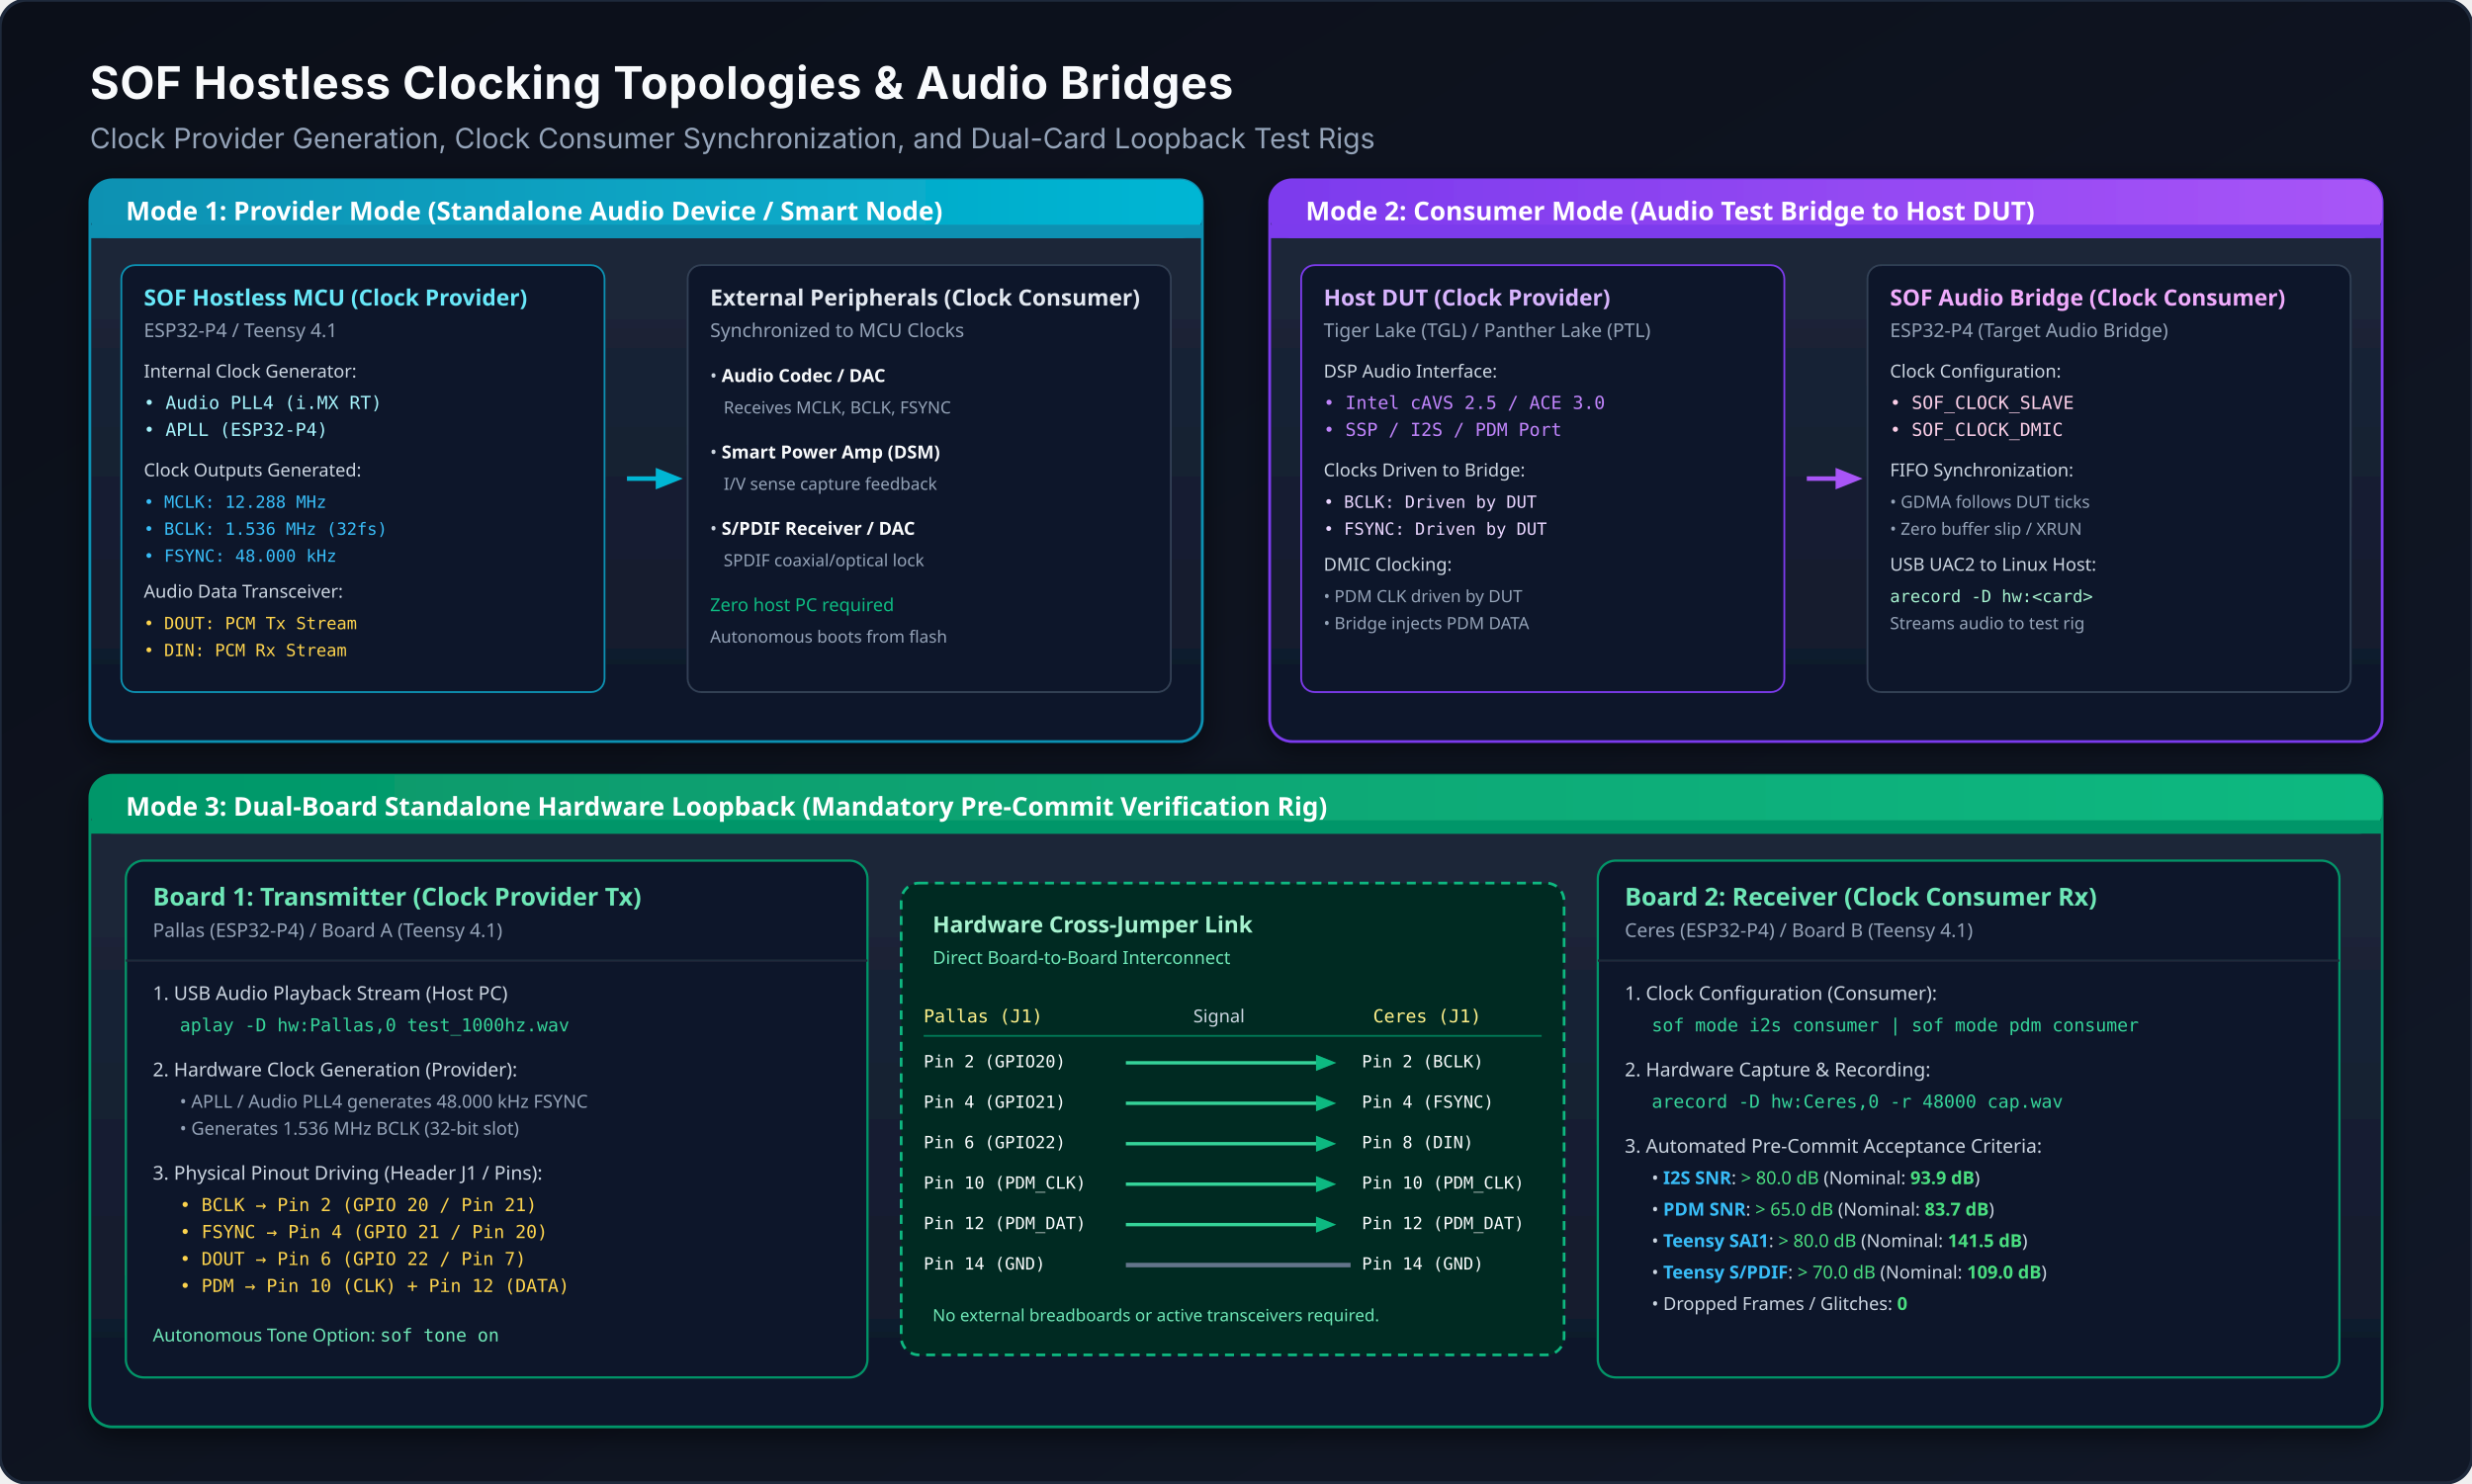
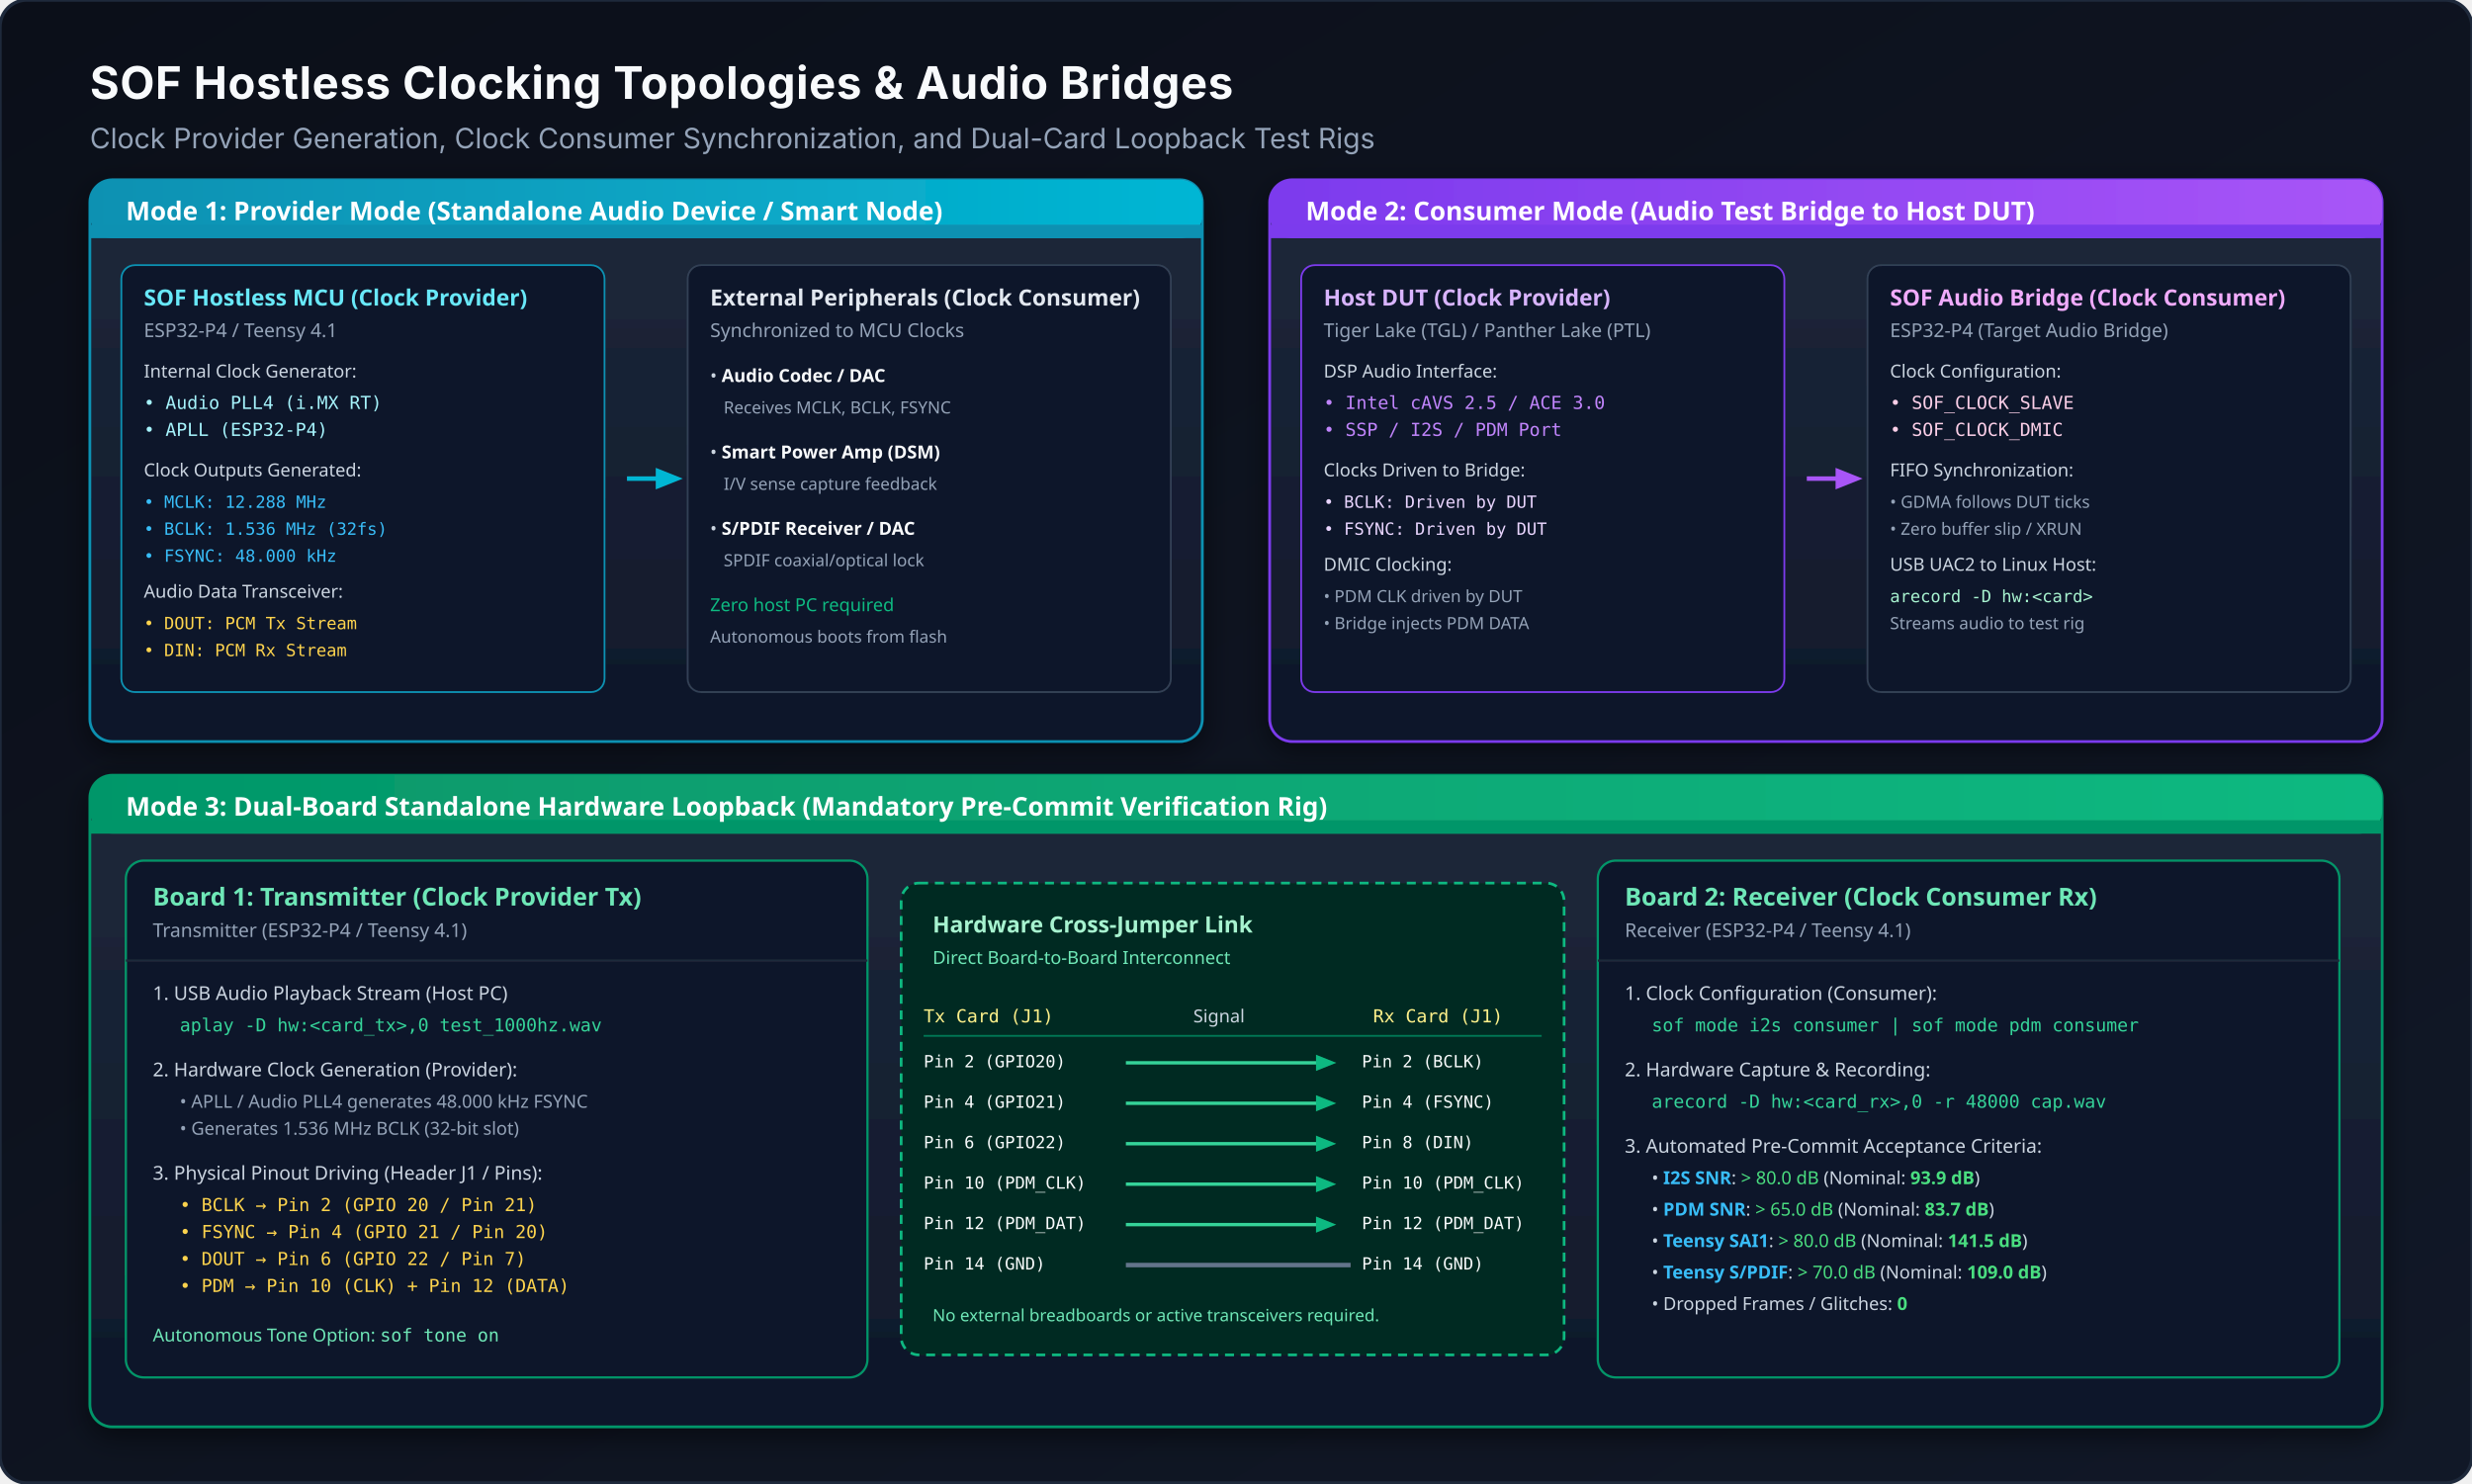
<svg xmlns="http://www.w3.org/2000/svg" viewBox="0 0 1100 660" width="100%" height="100%">
  <defs>
    <linearGradient id="bg-grad-hlclk" x1="0%" y1="0%" x2="100%" y2="100%">
      <stop offset="0%" stop-color="#0b0f19" />
      <stop offset="100%" stop-color="#111827" />
    </linearGradient>
    <linearGradient id="card-grad-hlc" x1="0%" y1="0%" x2="0%" y2="100%">
      <stop offset="0%" stop-color="#1e293b" />
      <stop offset="100%" stop-color="#0f172a" />
    </linearGradient>
    <linearGradient id="hdr-cyan-hlc" x1="0%" y1="0%" x2="100%" y2="0%">
      <stop offset="0%" stop-color="#0891b2" />
      <stop offset="100%" stop-color="#06b6d4" />
    </linearGradient>
    <linearGradient id="hdr-purple-hlc" x1="0%" y1="0%" x2="100%" y2="0%">
      <stop offset="0%" stop-color="#7c3aed" />
      <stop offset="100%" stop-color="#a855f7" />
    </linearGradient>
    <linearGradient id="hdr-emerald-hlc" x1="0%" y1="0%" x2="100%" y2="0%">
      <stop offset="0%" stop-color="#059669" />
      <stop offset="100%" stop-color="#10b981" />
    </linearGradient>
    <marker id="arr-cyan-hlc" viewBox="0 0 10 10" refX="6" refY="5" markerWidth="6" markerHeight="6" orient="auto-start-reverse">
      <path d="M 0 1 L 10 5 L 0 9 z" fill="#06b6d4" />
    </marker>
    <marker id="arr-purple-hlc" viewBox="0 0 10 10" refX="6" refY="5" markerWidth="6" markerHeight="6" orient="auto-start-reverse">
      <path d="M 0 1 L 10 5 L 0 9 z" fill="#a855f7" />
    </marker>
    <marker id="arr-emerald-hlc" viewBox="0 0 10 10" refX="6" refY="5" markerWidth="6" markerHeight="6" orient="auto-start-reverse">
      <path d="M 0 1 L 10 5 L 0 9 z" fill="#10b981" />
    </marker>
    <marker id="arr-amber-hlc" viewBox="0 0 10 10" refX="6" refY="5" markerWidth="6" markerHeight="6" orient="auto-start-reverse">
      <path d="M 0 1 L 10 5 L 0 9 z" fill="#f59e0b" />
    </marker>
    <filter id="shadow-hlc" x="-5%" y="-5%" width="110%" height="115%">
      <feDropShadow dx="0" dy="4" stdDeviation="6" flood-color="#000" flood-opacity="0.5" />
    </filter>
  </defs>
  <rect width="1100" height="660" rx="12" fill="url(#bg-grad-hlclk)" stroke="#1e293b" stroke-width="1.5" />
  <g transform="translate(40, 22)">
    <text x="0" y="22" font-family="system-ui, -apple-system, sans-serif" font-size="20" font-weight="700" fill="#f8fafc" letter-spacing="0.3">
      SOF Hostless Clocking Topologies &amp; Audio Bridges
    </text>
    <text x="0" y="44" font-family="system-ui, -apple-system, sans-serif" font-size="12.5" fill="#94a3b8">
      Clock Provider Generation, Clock Consumer Synchronization, and Dual-Card Loopback Test Rigs
    </text>
  </g>
  <g transform="translate(40, 80)" filter="url(#shadow-hlc)">
    <rect width="495" height="250" rx="10" fill="url(#card-grad-hlc)" stroke="#0891b2" stroke-width="1.2" />
    <rect width="495" height="26" rx="10" fill="url(#hdr-cyan-hlc)" />
    <rect y="20" width="495" height="6" fill="#0891b2" />
    <text x="16" y="18" font-family="system-ui, sans-serif" font-size="11.5" font-weight="700" fill="#ffffff">
      Mode 1: Provider Mode (Standalone Audio Device / Smart Node)
    </text>
    <g transform="translate(14, 38)">
      <g transform="translate(0, 0)">
        <rect width="215" height="190" rx="6" fill="#0f172a" stroke="#0891b2" stroke-width="0.8" />
        <text x="10" y="18" font-family="system-ui, sans-serif" font-size="10" font-weight="700" fill="#67e8f9">SOF Hostless MCU (Clock Provider)</text>
        <text x="10" y="32" font-family="system-ui, sans-serif" font-size="8.5" fill="#94a3b8">ESP32-P4 / Teensy 4.1</text>
        <text x="10" y="50" font-family="system-ui, sans-serif" font-size="8" fill="#cbd5e1">Internal Clock Generator:</text>
        <text x="10" y="64" font-family="monospace" font-size="8" fill="#a5f3fc">• Audio PLL4 (i.MX RT)</text>
        <text x="10" y="76" font-family="monospace" font-size="8" fill="#a5f3fc">• APLL (ESP32-P4)</text>
        <text x="10" y="94" font-family="system-ui, sans-serif" font-size="8" fill="#cbd5e1">Clock Outputs Generated:</text>
        <text x="10" y="108" font-family="monospace" font-size="7.5" fill="#38bdf8">• MCLK: 12.288 MHz</text>
        <text x="10" y="120" font-family="monospace" font-size="7.5" fill="#38bdf8">• BCLK: 1.536 MHz (32fs)</text>
        <text x="10" y="132" font-family="monospace" font-size="7.5" fill="#38bdf8">• FSYNC: 48.000 kHz</text>
        <text x="10" y="148" font-family="system-ui, sans-serif" font-size="8" fill="#cbd5e1">Audio Data Transceiver:</text>
        <text x="10" y="162" font-family="monospace" font-size="7.5" fill="#fcd34d">• DOUT: PCM Tx Stream</text>
        <text x="10" y="174" font-family="monospace" font-size="7.5" fill="#fcd34d">• DIN:  PCM Rx Stream</text>
      </g>
      <line x1="225" y1="95" x2="245" y2="95" stroke="#06b6d4" stroke-width="2" marker-end="url(#arr-cyan-hlc)" />
      <g transform="translate(252, 0)">
        <rect width="215" height="190" rx="6" fill="#0f172a" stroke="#334155" stroke-width="0.8" />
        <text x="10" y="18" font-family="system-ui, sans-serif" font-size="10" font-weight="700" fill="#e2e8f0">External Peripherals (Clock Consumer)</text>
        <text x="10" y="32" font-family="system-ui, sans-serif" font-size="8.5" fill="#94a3b8">Synchronized to MCU Clocks</text>
        <text x="10" y="52" font-family="system-ui, sans-serif" font-size="8" fill="#cbd5e1">• <tspan font-weight="700" fill="#f8fafc">Audio Codec / DAC</tspan>
        </text>
        <text x="16" y="66" font-family="system-ui, sans-serif" font-size="7.5" fill="#94a3b8">Receives MCLK, BCLK, FSYNC</text>
        <text x="10" y="86" font-family="system-ui, sans-serif" font-size="8" fill="#cbd5e1">• <tspan font-weight="700" fill="#f8fafc">Smart Power Amp (DSM)</tspan>
        </text>
        <text x="16" y="100" font-family="system-ui, sans-serif" font-size="7.5" fill="#94a3b8">I/V sense capture feedback</text>
        <text x="10" y="120" font-family="system-ui, sans-serif" font-size="8" fill="#cbd5e1">• <tspan font-weight="700" fill="#f8fafc">S/PDIF Receiver / DAC</tspan>
        </text>
        <text x="16" y="134" font-family="system-ui, sans-serif" font-size="7.5" fill="#94a3b8">SPDIF coaxial/optical lock</text>
        <text x="10" y="154" font-family="system-ui, sans-serif" font-size="8" fill="#10b981">Zero host PC required</text>
        <text x="10" y="168" font-family="system-ui, sans-serif" font-size="7.5" fill="#94a3b8">Autonomous boots from flash</text>
      </g>
    </g>
  </g>
  <g transform="translate(565, 80)" filter="url(#shadow-hlc)">
    <rect width="495" height="250" rx="10" fill="url(#card-grad-hlc)" stroke="#7c3aed" stroke-width="1.2" />
    <rect width="495" height="26" rx="10" fill="url(#hdr-purple-hlc)" />
    <rect y="20" width="495" height="6" fill="#7c3aed" />
    <text x="16" y="18" font-family="system-ui, sans-serif" font-size="11.5" font-weight="700" fill="#ffffff">
      Mode 2: Consumer Mode (Audio Test Bridge to Host DUT)
    </text>
    <g transform="translate(14, 38)">
      <g transform="translate(0, 0)">
        <rect width="215" height="190" rx="6" fill="#0f172a" stroke="#7c3aed" stroke-width="0.8" />
        <text x="10" y="18" font-family="system-ui, sans-serif" font-size="10" font-weight="700" fill="#d8b4fe">Host DUT (Clock Provider)</text>
        <text x="10" y="32" font-family="system-ui, sans-serif" font-size="8.5" fill="#94a3b8">Tiger Lake (TGL) / Panther Lake (PTL)</text>
        <text x="10" y="50" font-family="system-ui, sans-serif" font-size="8" fill="#cbd5e1">DSP Audio Interface:</text>
        <text x="10" y="64" font-family="monospace" font-size="8" fill="#c084fc">• Intel cAVS 2.5 / ACE 3.0</text>
        <text x="10" y="76" font-family="monospace" font-size="8" fill="#c084fc">• SSP / I2S / PDM Port</text>
        <text x="10" y="94" font-family="system-ui, sans-serif" font-size="8" fill="#cbd5e1">Clocks Driven to Bridge:</text>
        <text x="10" y="108" font-family="monospace" font-size="7.5" fill="#e9d5ff">• BCLK: Driven by DUT</text>
        <text x="10" y="120" font-family="monospace" font-size="7.5" fill="#e9d5ff">• FSYNC: Driven by DUT</text>
        <text x="10" y="136" font-family="system-ui, sans-serif" font-size="8" fill="#cbd5e1">DMIC Clocking:</text>
        <text x="10" y="150" font-family="system-ui, sans-serif" font-size="7.5" fill="#94a3b8">• PDM CLK driven by DUT</text>
        <text x="10" y="162" font-family="system-ui, sans-serif" font-size="7.5" fill="#94a3b8">• Bridge injects PDM DATA</text>
      </g>
      <line x1="225" y1="95" x2="245" y2="95" stroke="#a855f7" stroke-width="2" marker-end="url(#arr-purple-hlc)" />
      <g transform="translate(252, 0)">
        <rect width="215" height="190" rx="6" fill="#0f172a" stroke="#334155" stroke-width="0.8" />
        <text x="10" y="18" font-family="system-ui, sans-serif" font-size="10" font-weight="700" fill="#f0abfc">SOF Audio Bridge (Clock Consumer)</text>
        <text x="10" y="32" font-family="system-ui, sans-serif" font-size="8.5" fill="#94a3b8">ESP32-P4 (Target Audio Bridge)</text>
        <text x="10" y="50" font-family="system-ui, sans-serif" font-size="8" fill="#cbd5e1">Clock Configuration:</text>
        <text x="10" y="64" font-family="monospace" font-size="8" fill="#fbcfe8">• SOF_CLOCK_SLAVE</text>
        <text x="10" y="76" font-family="monospace" font-size="8" fill="#fbcfe8">• SOF_CLOCK_DMIC</text>
        <text x="10" y="94" font-family="system-ui, sans-serif" font-size="8" fill="#cbd5e1">FIFO Synchronization:</text>
        <text x="10" y="108" font-family="system-ui, sans-serif" font-size="7.5" fill="#94a3b8">• GDMA follows DUT ticks</text>
        <text x="10" y="120" font-family="system-ui, sans-serif" font-size="7.5" fill="#94a3b8">• Zero buffer slip / XRUN</text>
        <text x="10" y="136" font-family="system-ui, sans-serif" font-size="8" fill="#cbd5e1">USB UAC2 to Linux Host:</text>
        <text x="10" y="150" font-family="monospace" font-size="7.5" fill="#a7f3d0">arecord -D hw:&lt;card&gt;</text>
        <text x="10" y="162" font-family="system-ui, sans-serif" font-size="7.5" fill="#94a3b8">Streams audio to test rig</text>
      </g>
    </g>
  </g>
  <g transform="translate(40, 345)" filter="url(#shadow-hlc)">
    <rect width="1020" height="290" rx="10" fill="url(#card-grad-hlc)" stroke="#059669" stroke-width="1.2" />
    <rect width="1020" height="26" rx="10" fill="url(#hdr-emerald-hlc)" />
    <rect y="20" width="1020" height="6" fill="#059669" />
    <text x="16" y="18" font-family="system-ui, sans-serif" font-size="11.5" font-weight="700" fill="#ffffff">
      Mode 3: Dual-Board Standalone Hardware Loopback (Mandatory Pre-Commit Verification Rig)
    </text>
    <g transform="translate(16, 38)">
      <g transform="translate(0, 0)">
        <rect width="330" height="230" rx="8" fill="#0f172a" stroke="#059669" stroke-width="1" />
        <text x="12" y="20" font-family="system-ui, sans-serif" font-size="11" font-weight="700" fill="#6ee7b7">Board 1: Transmitter (Clock Provider Tx)</text>
-         <text x="12" y="34" font-family="system-ui, sans-serif" font-size="8.5" fill="#94a3b8">Pallas (ESP32-P4) / Board A (Teensy 4.1)</text>
+         <text x="12" y="34" font-family="system-ui, sans-serif" font-size="8.5" fill="#94a3b8">Transmitter (ESP32-P4 / Teensy 4.1)</text>
        <rect y="44" width="330" height="1" fill="#1e293b" />
        <text x="12" y="62" font-family="system-ui, sans-serif" font-size="8.5" fill="#cbd5e1">1. USB Audio Playback Stream (Host PC)</text>
-         <text x="24" y="76" font-family="monospace" font-size="8" fill="#34d399">aplay -D hw:Pallas,0 test_1000hz.wav</text>
+         <text x="24" y="76" font-family="monospace" font-size="8" fill="#34d399">aplay -D hw:&lt;card_tx&gt;,0 test_1000hz.wav</text>
        <text x="12" y="96" font-family="system-ui, sans-serif" font-size="8.5" fill="#cbd5e1">2. Hardware Clock Generation (Provider):</text>
        <text x="24" y="110" font-family="system-ui, sans-serif" font-size="8" fill="#94a3b8">• APLL / Audio PLL4 generates 48.000 kHz FSYNC</text>
        <text x="24" y="122" font-family="system-ui, sans-serif" font-size="8" fill="#94a3b8">• Generates 1.536 MHz BCLK (32-bit slot)</text>
        <text x="12" y="142" font-family="system-ui, sans-serif" font-size="8.5" fill="#cbd5e1">3. Physical Pinout Driving (Header J1 / Pins):</text>
        <text x="24" y="156" font-family="monospace" font-size="8" fill="#fcd34d">• BCLK  → Pin 2 (GPIO 20 / Pin 21)</text>
        <text x="24" y="168" font-family="monospace" font-size="8" fill="#fcd34d">• FSYNC → Pin 4 (GPIO 21 / Pin 20)</text>
        <text x="24" y="180" font-family="monospace" font-size="8" fill="#fcd34d">• DOUT  → Pin 6 (GPIO 22 / Pin 7)</text>
        <text x="24" y="192" font-family="monospace" font-size="8" fill="#fcd34d">• PDM   → Pin 10 (CLK) + Pin 12 (DATA)</text>
        <text x="12" y="214" font-family="system-ui, sans-serif" font-size="8" fill="#6ee7b7">Autonomous Tone Option: <tspan font-family="monospace">sof tone on</tspan>
        </text>
      </g>
      <g transform="translate(345, 10)">
        <rect width="295" height="210" rx="8" fill="#022c22" stroke="#10b981" stroke-width="1.2" stroke-dasharray="4,3" />
        <text x="14" y="22" font-family="system-ui, sans-serif" font-size="10" font-weight="700" fill="#a7f3d0">Hardware Cross-Jumper Link</text>
        <text x="14" y="36" font-family="system-ui, sans-serif" font-size="8" fill="#6ee7b7">Direct Board-to-Board Interconnect</text>
        <g transform="translate(10, 48)">
-           <text x="0" y="14" font-family="monospace" font-size="8" fill="#fef08a">Pallas (J1)</text>
+           <text x="0" y="14" font-family="monospace" font-size="8" fill="#fef08a">Tx Card (J1)</text>
          <text x="120" y="14" font-family="system-ui" font-size="8" fill="#cbd5e1">Signal</text>
-           <text x="200" y="14" font-family="monospace" font-size="8" fill="#fef08a">Ceres (J1)</text>
+           <text x="200" y="14" font-family="monospace" font-size="8" fill="#fef08a">Rx Card (J1)</text>
          <line y1="20" x2="275" y2="20" stroke="#047857" stroke-width="0.8" />
          <text x="0" y="34" font-family="monospace" font-size="7.5" fill="#f8fafc">Pin 2 (GPIO20)</text>
          <path d="M 90 32 L 180 32" stroke="#34d399" stroke-width="1.5" marker-end="url(#arr-emerald-hlc)" />
          <text x="195" y="34" font-family="monospace" font-size="7.5" fill="#f8fafc">Pin 2 (BCLK)</text>
          <text x="0" y="52" font-family="monospace" font-size="7.5" fill="#f8fafc">Pin 4 (GPIO21)</text>
          <path d="M 90 50 L 180 50" stroke="#34d399" stroke-width="1.5" marker-end="url(#arr-emerald-hlc)" />
          <text x="195" y="52" font-family="monospace" font-size="7.5" fill="#f8fafc">Pin 4 (FSYNC)</text>
          <text x="0" y="70" font-family="monospace" font-size="7.5" fill="#f8fafc">Pin 6 (GPIO22)</text>
          <path d="M 90 68 L 180 68" stroke="#34d399" stroke-width="1.5" marker-end="url(#arr-emerald-hlc)" />
          <text x="195" y="70" font-family="monospace" font-size="7.5" fill="#f8fafc">Pin 8 (DIN)</text>
          <text x="0" y="88" font-family="monospace" font-size="7.5" fill="#f8fafc">Pin 10 (PDM_CLK)</text>
          <path d="M 90 86 L 180 86" stroke="#34d399" stroke-width="1.5" marker-end="url(#arr-emerald-hlc)" />
          <text x="195" y="88" font-family="monospace" font-size="7.5" fill="#f8fafc">Pin 10 (PDM_CLK)</text>
          <text x="0" y="106" font-family="monospace" font-size="7.5" fill="#f8fafc">Pin 12 (PDM_DAT)</text>
          <path d="M 90 104 L 180 104" stroke="#34d399" stroke-width="1.5" marker-end="url(#arr-emerald-hlc)" />
          <text x="195" y="106" font-family="monospace" font-size="7.5" fill="#f8fafc">Pin 12 (PDM_DAT)</text>
          <text x="0" y="124" font-family="monospace" font-size="7.5" fill="#f8fafc">Pin 14 (GND)</text>
          <line x1="90" y1="122" x2="190" y2="122" stroke="#64748b" stroke-width="2" />
          <text x="195" y="124" font-family="monospace" font-size="7.5" fill="#f8fafc">Pin 14 (GND)</text>
        </g>
        <text x="14" y="195" font-family="system-ui, sans-serif" font-size="7.5" fill="#6ee7b7">
          No external breadboards or active transceivers required.
        </text>
      </g>
      <g transform="translate(655, 0)">
        <rect width="330" height="230" rx="8" fill="#0f172a" stroke="#059669" stroke-width="1" />
        <text x="12" y="20" font-family="system-ui, sans-serif" font-size="11" font-weight="700" fill="#6ee7b7">Board 2: Receiver (Clock Consumer Rx)</text>
-         <text x="12" y="34" font-family="system-ui, sans-serif" font-size="8.5" fill="#94a3b8">Ceres (ESP32-P4) / Board B (Teensy 4.1)</text>
+         <text x="12" y="34" font-family="system-ui, sans-serif" font-size="8.5" fill="#94a3b8">Receiver (ESP32-P4 / Teensy 4.1)</text>
        <rect y="44" width="330" height="1" fill="#1e293b" />
        <text x="12" y="62" font-family="system-ui, sans-serif" font-size="8.5" fill="#cbd5e1">1. Clock Configuration (Consumer):</text>
        <text x="24" y="76" font-family="monospace" font-size="8" fill="#34d399">sof mode i2s consumer  |  sof mode pdm consumer</text>
        <text x="12" y="96" font-family="system-ui, sans-serif" font-size="8.5" fill="#cbd5e1">2. Hardware Capture &amp; Recording:</text>
-         <text x="24" y="110" font-family="monospace" font-size="8" fill="#34d399">arecord -D hw:Ceres,0 -r 48000 cap.wav</text>
+         <text x="24" y="110" font-family="monospace" font-size="8" fill="#34d399">arecord -D hw:&lt;card_rx&gt;,0 -r 48000 cap.wav</text>
        <text x="12" y="130" font-family="system-ui, sans-serif" font-size="8.5" fill="#cbd5e1">3. Automated Pre-Commit Acceptance Criteria:</text>
        <text x="24" y="144" font-family="system-ui, sans-serif" font-size="8" fill="#cbd5e1">• <tspan font-weight="700" fill="#38bdf8">I2S SNR</tspan>: <tspan fill="#4ade80">&gt; 80.0 dB</tspan> (Nominal: <tspan font-weight="700" fill="#4ade80">93.9 dB</tspan>)</text>
        <text x="24" y="158" font-family="system-ui, sans-serif" font-size="8" fill="#cbd5e1">• <tspan font-weight="700" fill="#38bdf8">PDM SNR</tspan>: <tspan fill="#4ade80">&gt; 65.0 dB</tspan> (Nominal: <tspan font-weight="700" fill="#4ade80">83.7 dB</tspan>)</text>
        <text x="24" y="172" font-family="system-ui, sans-serif" font-size="8" fill="#cbd5e1">• <tspan font-weight="700" fill="#38bdf8">Teensy SAI1</tspan>: <tspan fill="#4ade80">&gt; 80.0 dB</tspan> (Nominal: <tspan font-weight="700" fill="#4ade80">141.5 dB</tspan>)</text>
        <text x="24" y="186" font-family="system-ui, sans-serif" font-size="8" fill="#cbd5e1">• <tspan font-weight="700" fill="#38bdf8">Teensy S/PDIF</tspan>: <tspan fill="#4ade80">&gt; 70.0 dB</tspan> (Nominal: <tspan font-weight="700" fill="#4ade80">109.0 dB</tspan>)</text>
        <text x="24" y="200" font-family="system-ui, sans-serif" font-size="8" fill="#cbd5e1">• Dropped Frames / Glitches: <tspan font-weight="700" fill="#4ade80">0</tspan>
        </text>
      </g>
    </g>
  </g>
</svg>
